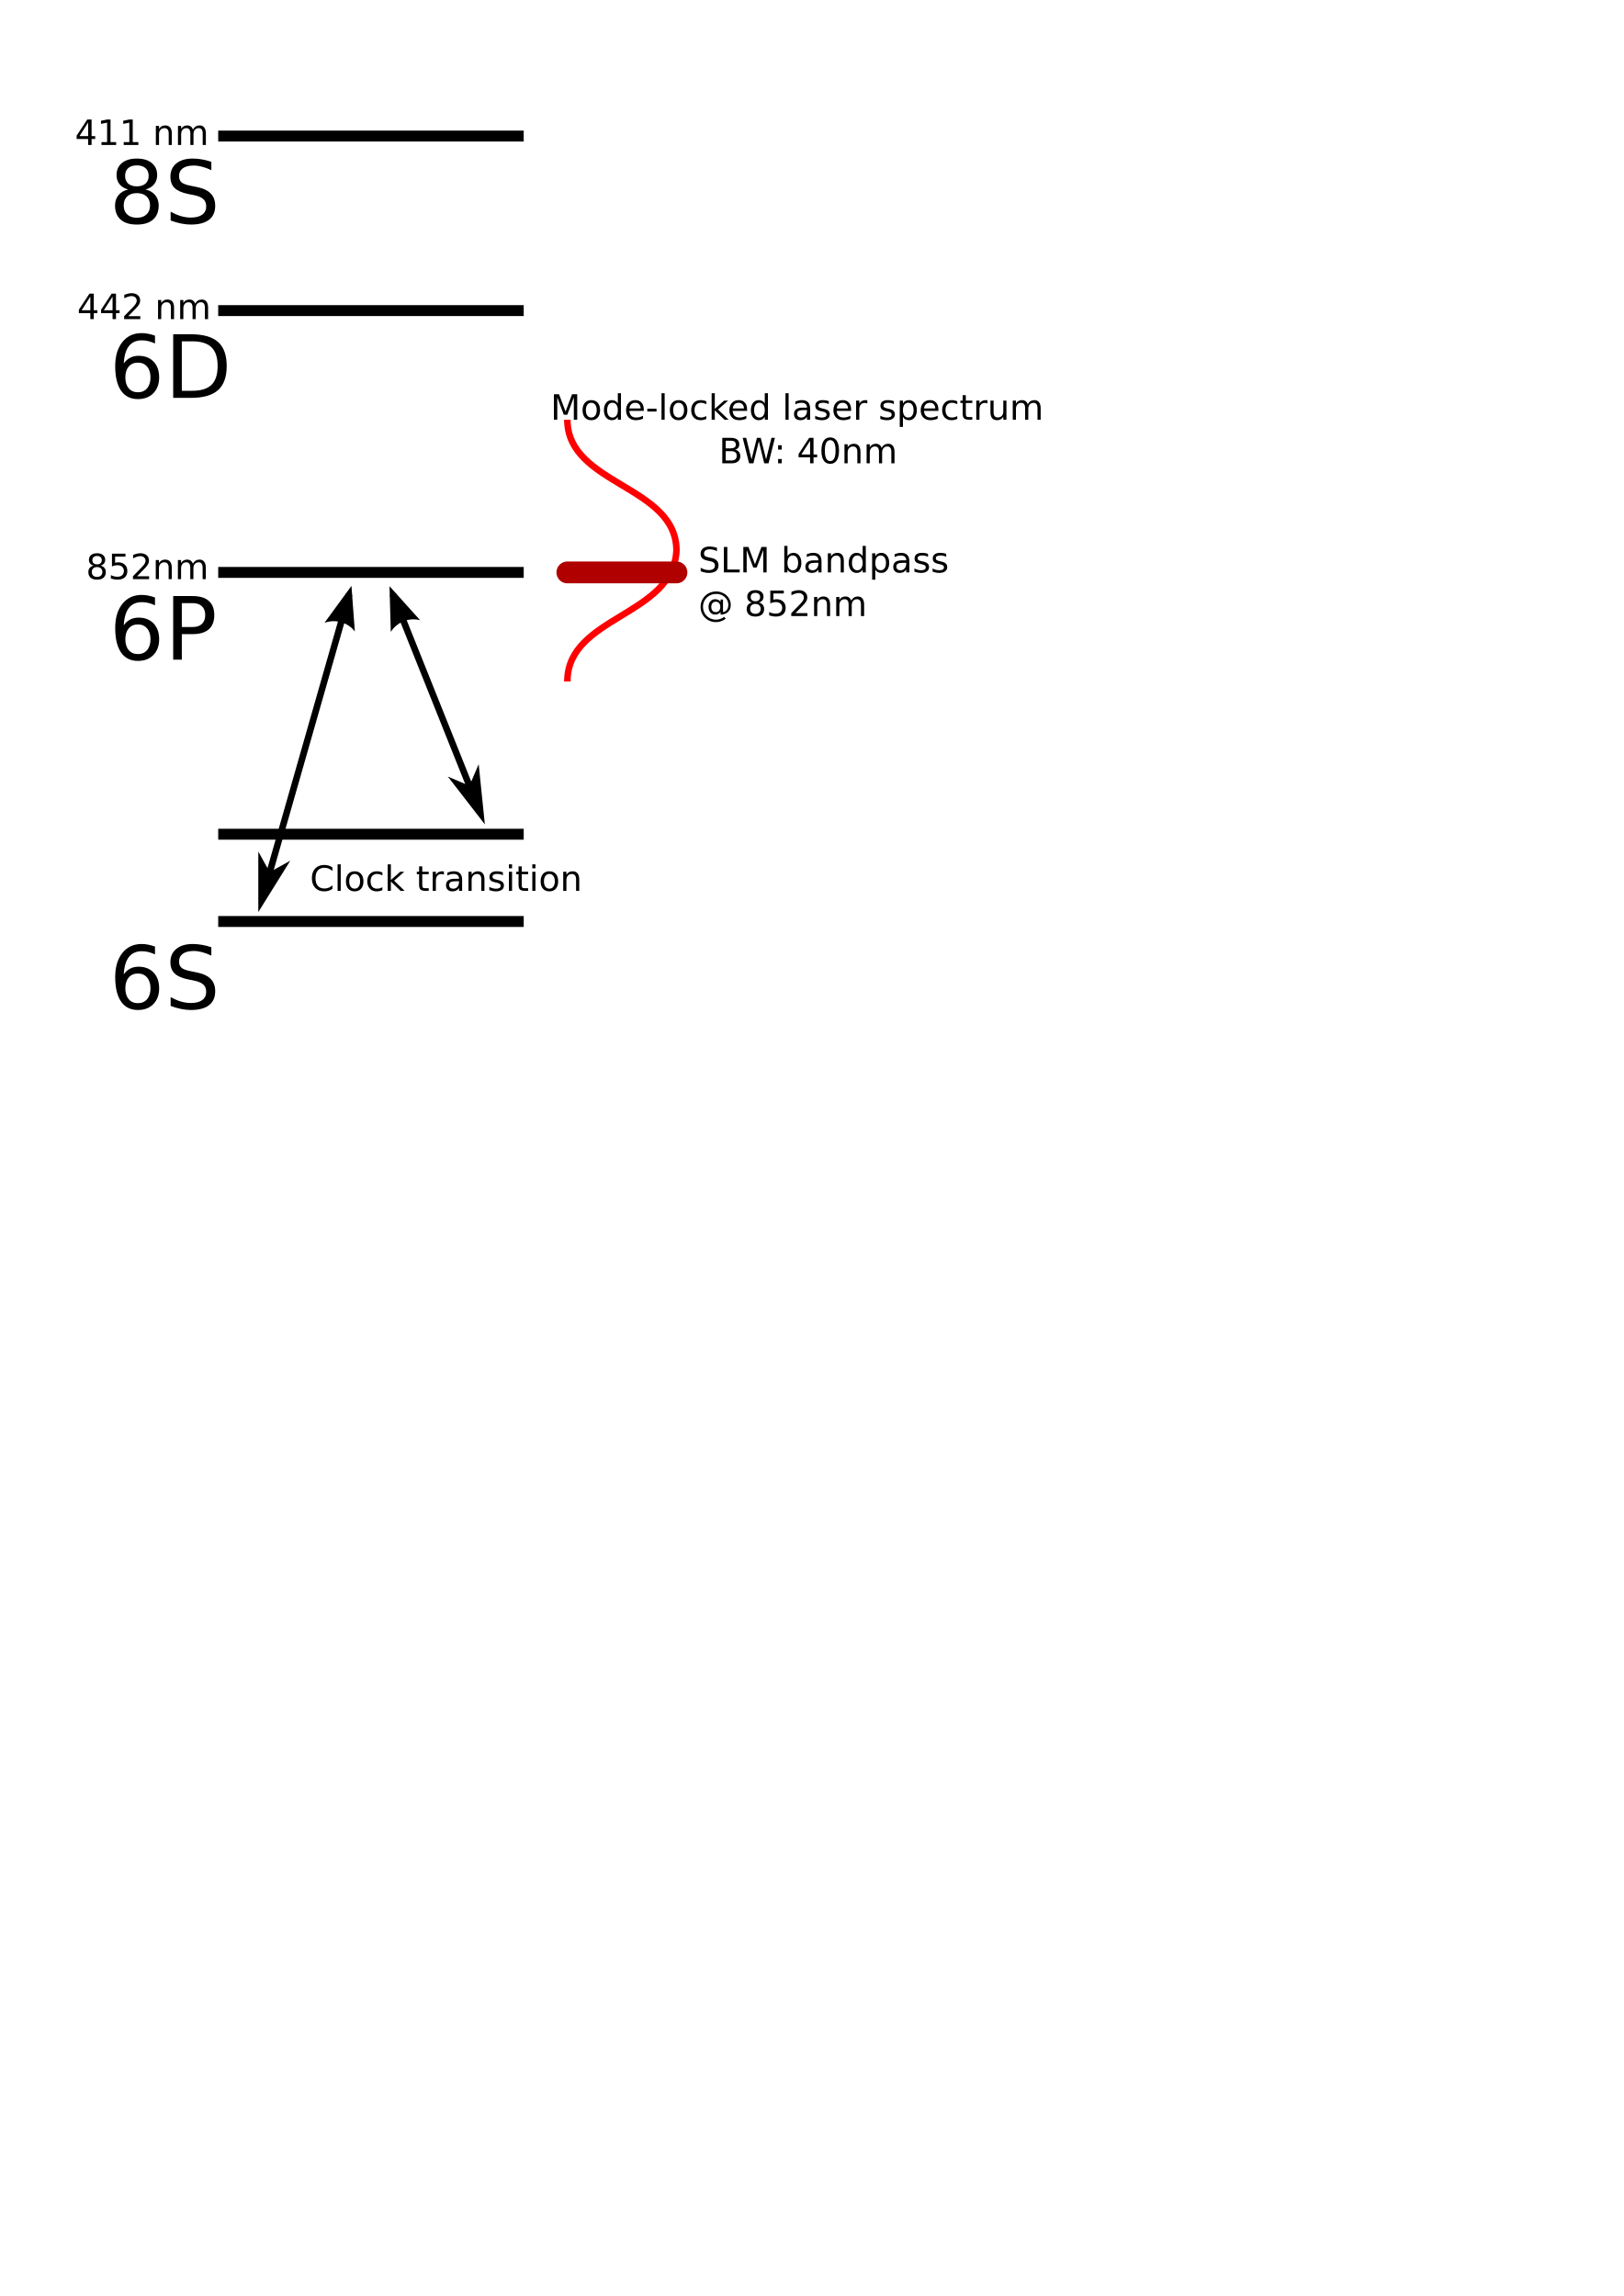
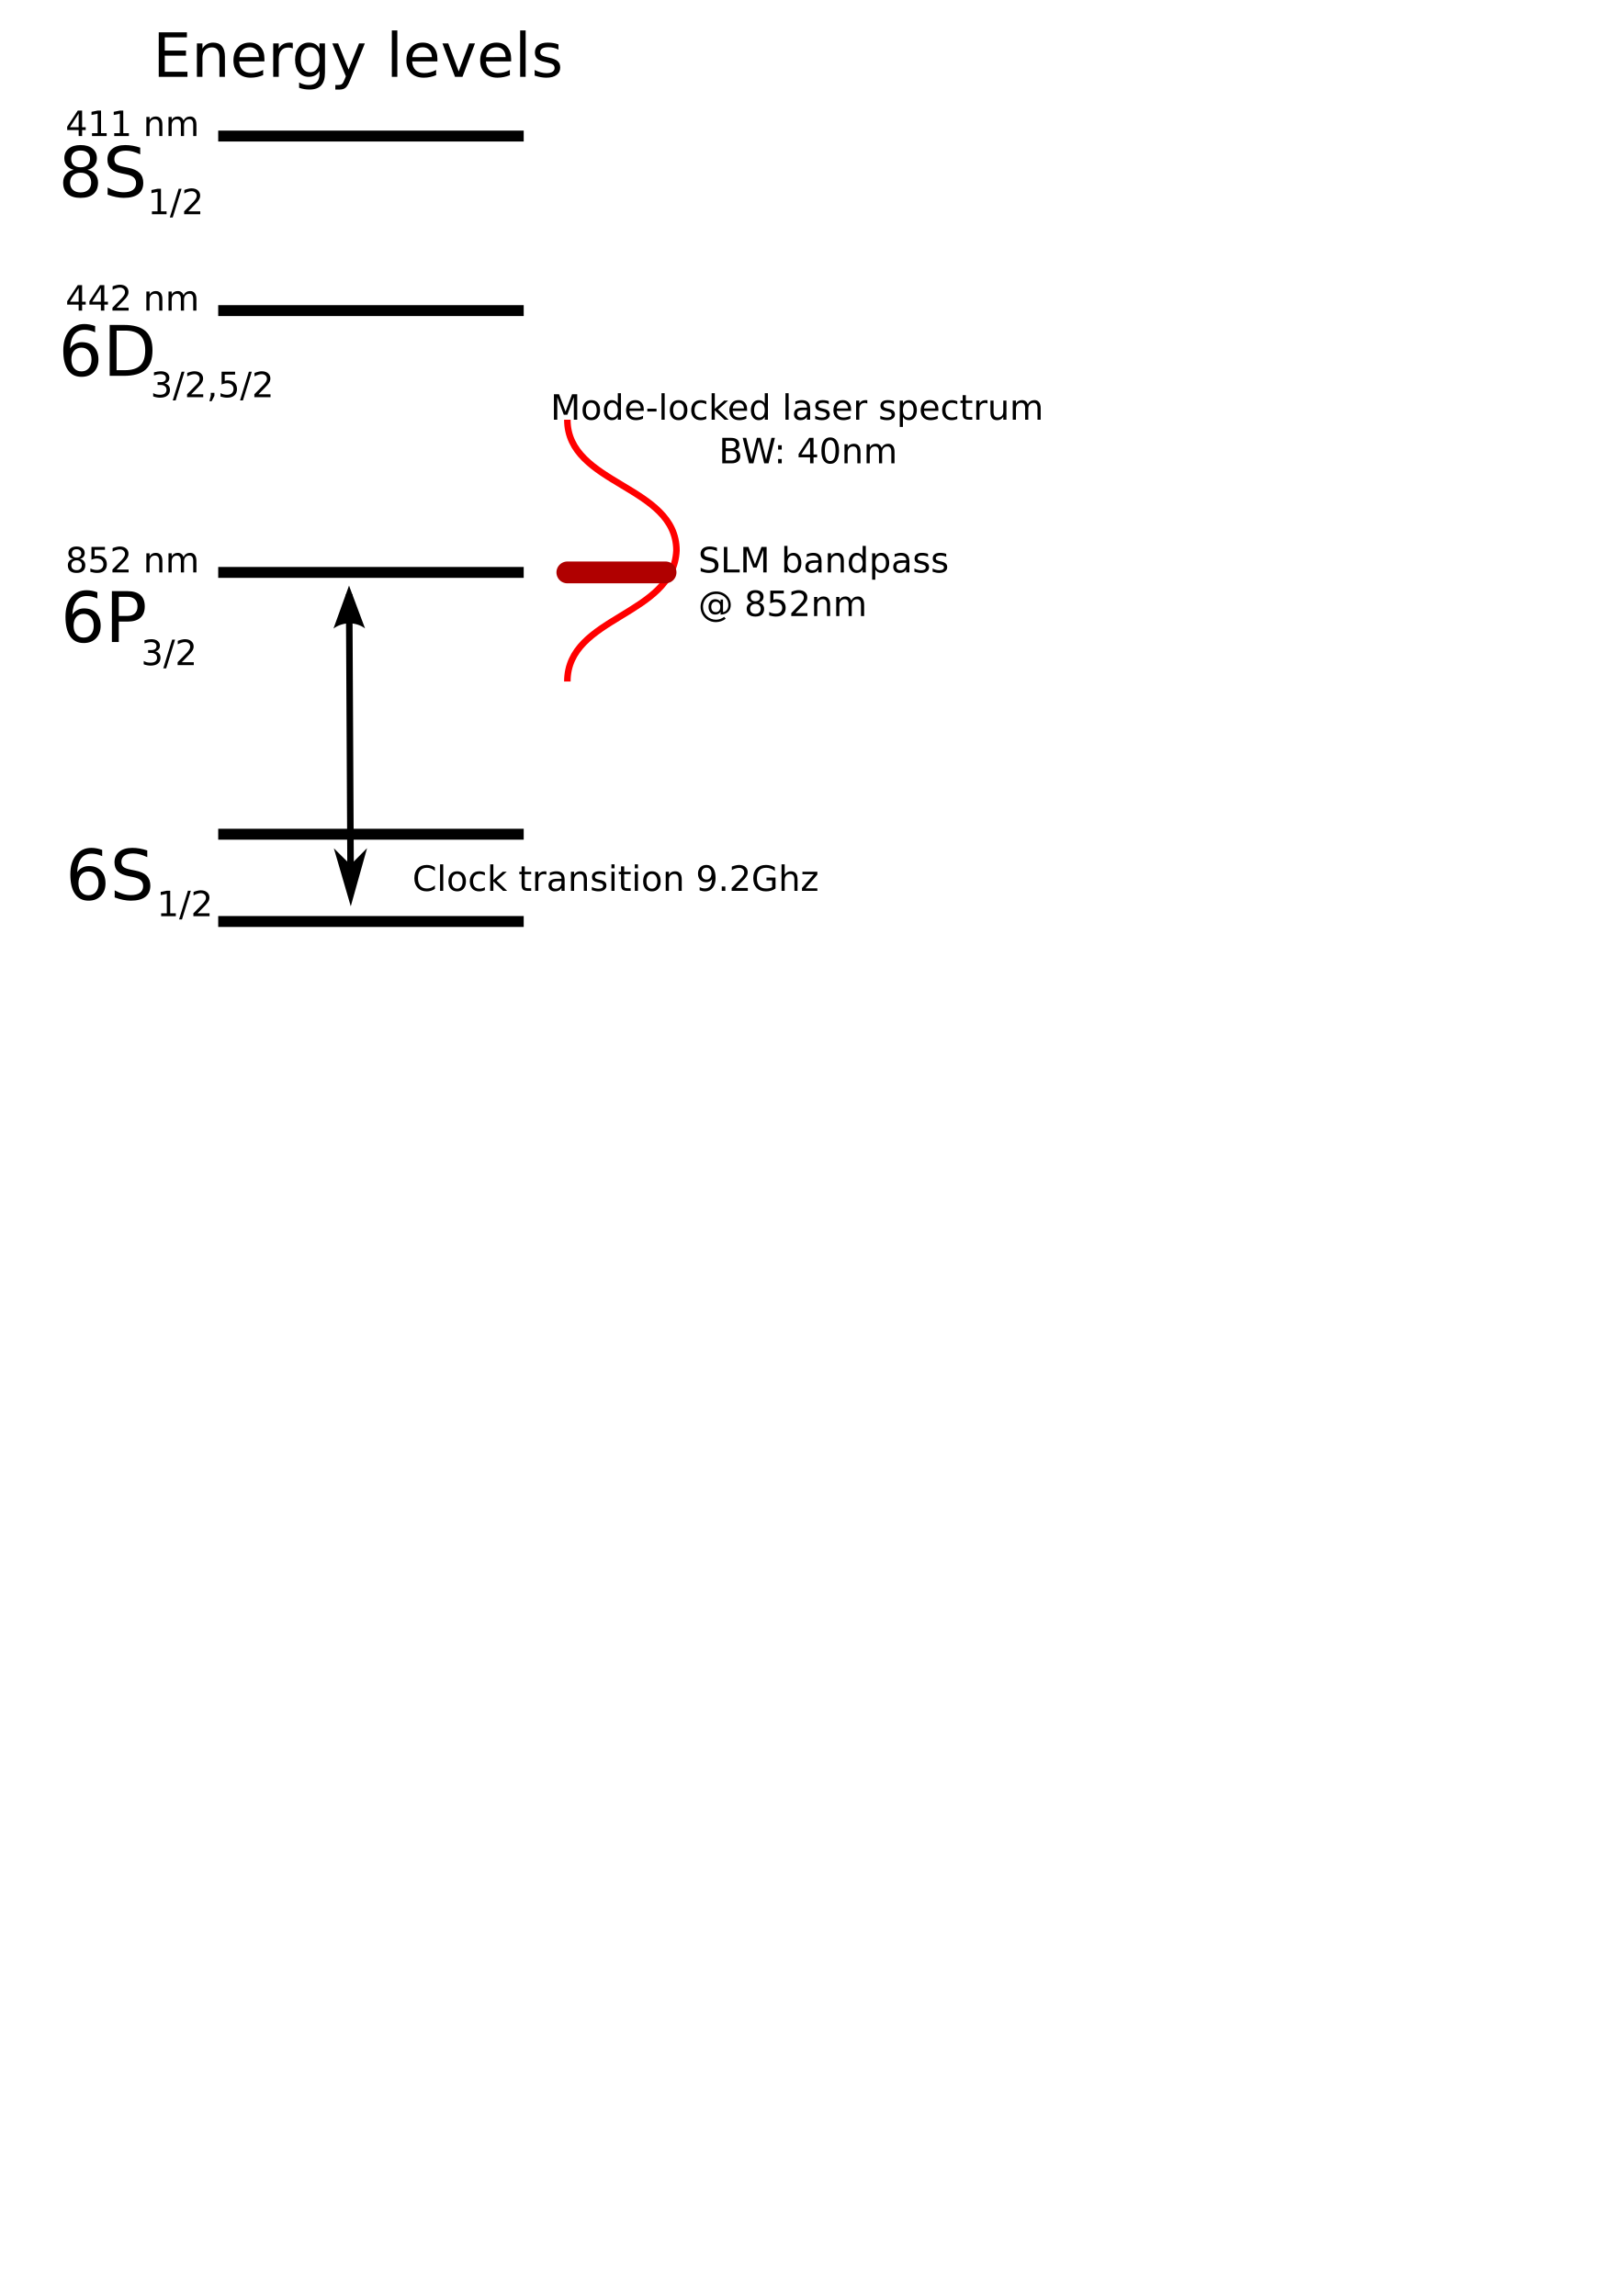
<svg xmlns="http://www.w3.org/2000/svg" width="744.094" height="1052.362" id="svg2" version="1.1">
  <defs id="defs4">
    <marker orient="auto" refY="0.0" refX="0.0" id="Arrow1Mend" style="overflow:visible;">
      <path id="path3744" d="M 0.0,0.0 L 5.0,-5.0 L -12.5,0.0 L 5.0,5.0 L 0.0,0.0 z " style="fill-rule:evenodd;stroke:#000000;stroke-width:1.0pt;marker-start:none;" transform="scale(0.4) rotate(180) translate(10,0)" />
    </marker>
    <marker orient="auto" refY="0.0" refX="0.0" id="Arrow2Mstart" style="overflow:visible">
      <path id="path3759" style="font-size:12.0;fill-rule:evenodd;stroke-width:0.625;stroke-linejoin:round" d="M 8.719,4.034 L -2.207,0.016 L 8.719,-4.002 C 6.973,-1.63 6.983,1.616 8.719,4.034 z " transform="scale(0.6) translate(0,0)" />
    </marker>
    <marker orient="auto" refY="0" refX="0" id="Arrow2Mstart-3" style="overflow:visible">
      <path id="path3759-7" style="font-size:12px;fill-rule:evenodd;stroke-width:0.625;stroke-linejoin:round" d="M 8.719,4.034 -2.207,0.016 8.719,-4.002 c -1.745,2.372 -1.735,5.617 -6e-7,8.035 z" transform="scale(0.6,0.6)" />
    </marker>
    <marker orient="auto" refY="0" refX="0" id="Arrow1Mend-5" style="overflow:visible">
      <path id="path3744-9" d="M 0,0 5,-5 -12.5,0 5,5 0,0 z" style="fill-rule:evenodd;stroke:#000000;stroke-width:1pt;marker-start:none" transform="matrix(-0.4,0,0,-0.4,-4,0)" />
    </marker>
  </defs>
  <g id="layer1">
    <path style="fill:none;stroke:#000000;stroke-width:5;stroke-linecap:butt;stroke-linejoin:miter;stroke-miterlimit:4;stroke-opacity:1;stroke-dasharray:none" d="m 100,422.362 140,0" id="path2816" />
    <path style="fill:none;stroke:#000000;stroke-width:5;stroke-linecap:butt;stroke-linejoin:miter;stroke-miterlimit:4;stroke-opacity:1;stroke-dasharray:none" d="m 100,382.362 140,0" id="path2816-7" />
    <path style="fill:none;stroke:#000000;stroke-width:5;stroke-linecap:butt;stroke-linejoin:miter;stroke-miterlimit:4;stroke-opacity:1;stroke-dasharray:none" d="m 100,262.362 140,0" id="path2816-7-9" />
    <path style="fill:none;stroke:#000000;stroke-width:5;stroke-linecap:butt;stroke-linejoin:miter;stroke-miterlimit:4;stroke-opacity:1;stroke-dasharray:none" d="m 100,62.362 140,0" id="path2816-7-9-2" />
    <path style="fill:none;stroke:#000000;stroke-width:5;stroke-linecap:butt;stroke-linejoin:miter;stroke-miterlimit:4;stroke-opacity:1;stroke-dasharray:none" d="m 100,142.362 140,0" id="path2816-7-9-2-0" />
-     <text xml:space="preserve" style="font-size:40px;font-style:normal;font-weight:normal;fill:#000000;fill-opacity:1;stroke:none;font-family:Bitstream Vera Sans" x="50" y="462.362" id="text3680">
-       <tspan id="tspan3682" x="50" y="462.362">6S</tspan>
-     </text>
-     <text xml:space="preserve" style="font-size:40px;font-style:normal;font-weight:normal;fill:#000000;fill-opacity:1;stroke:none;font-family:Bitstream Vera Sans" x="50" y="302.362" id="text3684">
-       <tspan x="50" y="302.362" id="tspan3688">6P</tspan>
-     </text>
-     <text xml:space="preserve" style="font-size:40px;font-style:normal;font-weight:normal;fill:#000000;fill-opacity:1;stroke:none;font-family:Bitstream Vera Sans" x="50" y="182.362" id="text3692">
-       <tspan id="tspan3694" x="50" y="182.362">6D</tspan>
-     </text>
-     <text xml:space="preserve" style="font-size:40px;font-style:normal;font-weight:normal;fill:#000000;fill-opacity:1;stroke:none;font-family:Bitstream Vera Sans" x="50" y="102.362" id="text3696">
-       <tspan id="tspan3698" x="50" y="102.362">8S</tspan>
-     </text>
    <path style="fill:none;stroke:#ff0000;stroke-width:3;stroke-linecap:butt;stroke-linejoin:miter;stroke-miterlimit:4;stroke-opacity:1;stroke-dasharray:none" d="m 260,192.362 c 0,30 50,30 50,60 -1.5,30.074 -50,30 -50,60" id="path3700" />
-     <path style="fill:none;stroke:#b00000;stroke-width:10;stroke-linecap:round;stroke-linejoin:miter;stroke-opacity:1;stroke-miterlimit:4;stroke-dasharray:none" d="m 260,262.362 50,0" id="path3724" />
+     <path style="fill:none;stroke:#b00000;stroke-width:10;stroke-linecap:round;stroke-linejoin:miter;stroke-opacity:1;stroke-miterlimit:4;stroke-dasharray:none" d="m 260,262.362 45,0" id="path3724" />
    <text xml:space="preserve" style="font-size:16px;font-style:normal;font-weight:normal;text-align:center;text-anchor:middle;fill:#000000;fill-opacity:1;stroke:none;font-family:Bitstream Vera Sans" x="383.062" y="192.362" id="text3726">
      <tspan x="383.062" y="192.362" id="tspan4412">Mode-locked laser spectrum</tspan>
      <tspan x="383.062" y="212.362" id="tspan4416">BW: 40nm</tspan>
    </text>
-     <path style="fill:none;stroke:#000000;stroke-width:3;stroke-linecap:butt;stroke-linejoin:miter;stroke-opacity:1;marker-start:url(#Arrow2Mstart);marker-end:url(#Arrow1Mend);stroke-miterlimit:4;stroke-dasharray:none" d="m 160,272.362 -40,140" id="path3730" />
-     <path style="fill:none;stroke:#000000;stroke-width:3;stroke-linecap:butt;stroke-linejoin:miter;stroke-miterlimit:4;stroke-opacity:1;stroke-dasharray:none;marker-start:url(#Arrow2Mstart);marker-end:url(#Arrow1Mend)" d="m 180,272.362 40,100" id="path3730-2" />
+     <path style="fill:none;stroke:#000000;stroke-width:3;stroke-linecap:butt;stroke-linejoin:miter;stroke-opacity:1;marker-start:url(#Arrow2Mstart);marker-end:url(#Arrow1Mend);stroke-miterlimit:4;stroke-dasharray:none" d="m 160,272.362 0.714,137.143" id="path3730" />
    <text xml:space="preserve" style="font-size:16px;font-style:normal;font-weight:normal;fill:#000000;fill-opacity:1;stroke:none;font-family:Bitstream Vera Sans" x="320" y="262.362" id="text4402">
      <tspan x="320" y="262.362" id="tspan4406">SLM bandpass</tspan>
      <tspan x="320" y="282.362" id="tspan4410">@ 852nm</tspan>
    </text>
-     <text xml:space="preserve" style="font-size:16px;font-style:normal;font-weight:normal;fill:#000000;fill-opacity:1;stroke:none;font-family:Bitstream Vera Sans" x="142.02" y="408.322" id="text4418">
-       <tspan id="tspan4420" x="142.02" y="408.322">Clock transition</tspan>
+     <text xml:space="preserve" style="font-size:16px;font-style:normal;font-weight:normal;fill:#000000;fill-opacity:1;stroke:none;font-family:Bitstream Vera Sans" x="188.99" y="408.322" id="text4418">
+       <tspan id="tspan4420" x="188.99" y="408.322">Clock transition 9.2Ghz</tspan>
    </text>
-     <text xml:space="preserve" style="font-size:16px;font-style:normal;font-weight:normal;fill:#000000;fill-opacity:1;stroke:none;font-family:Bitstream Vera Sans" x="39.396" y="265.453" id="text4422">
-       <tspan id="tspan4424" x="39.396" y="265.453">852nm</tspan>
+     <text xml:space="preserve" style="font-size:16px;font-style:normal;font-weight:normal;fill:#000000;fill-opacity:1;stroke:none;font-family:Bitstream Vera Sans" x="30" y="262.362" id="text4422">
+       <tspan id="tspan4424" x="30" y="262.362">852 nm</tspan>
    </text>
-     <text xml:space="preserve" style="font-size:16px;font-style:normal;font-weight:normal;fill:#000000;fill-opacity:1;stroke:none;font-family:Bitstream Vera Sans" x="35.355" y="146.255" id="text4426">
-       <tspan id="tspan4428" x="35.355" y="146.255">442 nm</tspan>
+     <text xml:space="preserve" style="font-size:16px;font-style:normal;font-weight:normal;fill:#000000;fill-opacity:1;stroke:none;font-family:Bitstream Vera Sans" x="30" y="142.362" id="text4426">
+       <tspan id="tspan4428" x="30" y="142.362">442 nm</tspan>
    </text>
-     <text xml:space="preserve" style="font-size:16px;font-style:normal;font-weight:normal;fill:#000000;fill-opacity:1;stroke:none;font-family:Bitstream Vera Sans" x="34.345" y="66.453" id="text4430">
-       <tspan id="tspan4432" x="34.345" y="66.453">411 nm</tspan>
+     <text xml:space="preserve" style="font-size:16px;font-style:normal;font-weight:normal;fill:#000000;fill-opacity:1;stroke:none;font-family:Bitstream Vera Sans" x="30" y="62.362" id="text4430">
+       <tspan id="tspan4432" x="30" y="62.362">411 nm</tspan>
    </text>
+     <text xml:space="preserve" style="font-size:28px;font-style:normal;font-weight:normal;fill:#000000;fill-opacity:1;stroke:none;font-family:Bitstream Vera Sans" x="70" y="35.219" id="text2857">
+       <tspan id="tspan2859" x="70" y="35.219">Energy levels</tspan>
+     </text>
+     <g id="g5049" transform="translate(-8.08122,-2.020305)">
+       <text id="text3684" y="296.301" x="35.858" style="font-size:32px;font-style:normal;font-weight:normal;fill:#000000;fill-opacity:1;stroke:none;font-family:Bitstream Vera Sans" xml:space="preserve">
+         <tspan id="tspan3688" y="296.301" x="35.858">6P</tspan>
+       </text>
+       <text id="text2861" y="306.87" x="72.731" style="font-size:16px;font-style:normal;font-weight:normal;fill:#000000;fill-opacity:1;stroke:none;font-family:Bitstream Vera Sans" xml:space="preserve">
+         <tspan style="font-size:16px" y="306.87" x="72.731" id="tspan2863">3/2</tspan>
+       </text>
+     </g>
+     <g id="g5025" transform="translate(-8.08122,-6.060915)">
+       <text id="text3696" y="96.301" x="34.848" style="font-size:32px;font-style:normal;font-weight:normal;fill:#000000;fill-opacity:1;stroke:none;font-family:Bitstream Vera Sans" xml:space="preserve">
+         <tspan y="96.301" x="34.848" id="tspan3698">8S</tspan>
+       </text>
+       <text id="text2861-7" y="104.262" x="75.718" style="font-size:16px;font-style:normal;font-weight:normal;fill:#000000;fill-opacity:1;stroke:none;font-family:Bitstream Vera Sans" xml:space="preserve">
+         <tspan style="font-size:16px" y="104.262" x="75.718" id="tspan2863-9">1/2</tspan>
+       </text>
+     </g>
+     <g id="g5055" transform="translate(5.253813,-2.522827)">
+       <text id="text3680" y="414.885" x="24.746" style="font-size:32px;font-style:normal;font-weight:normal;fill:#000000;fill-opacity:1;stroke:none;font-family:Bitstream Vera Sans" xml:space="preserve">
+         <tspan y="414.885" x="24.746" id="tspan3682">6S</tspan>
+       </text>
+       <text id="text2861-7-2" y="422.46" x="66.626" style="font-size:16px;font-style:normal;font-weight:normal;fill:#000000;fill-opacity:1;stroke:none;font-family:Bitstream Vera Sans" xml:space="preserve">
+         <tspan style="font-size:16px" y="422.46" x="66.626" id="tspan2863-9-0">1/2</tspan>
+       </text>
+     </g>
+     <g id="g5043" transform="translate(-1.010153,-8.08122)">
+       <text id="text3692" y="180.342" x="27.777" style="font-size:32px;font-style:normal;font-weight:normal;fill:#000000;fill-opacity:1;stroke:none;font-family:Bitstream Vera Sans" xml:space="preserve">
+         <tspan y="180.342" x="27.777" id="tspan3694">6D</tspan>
+       </text>
+       <text id="text2861-2" y="190.125" x="69.994" style="font-size:16px;font-style:normal;font-weight:normal;fill:#000000;fill-opacity:1;stroke:none;font-family:Bitstream Vera Sans" xml:space="preserve">
+         <tspan style="font-size:16px" y="190.125" x="69.994" id="tspan2974">3/2,5/2</tspan>
+       </text>
+     </g>
  </g>
</svg>
